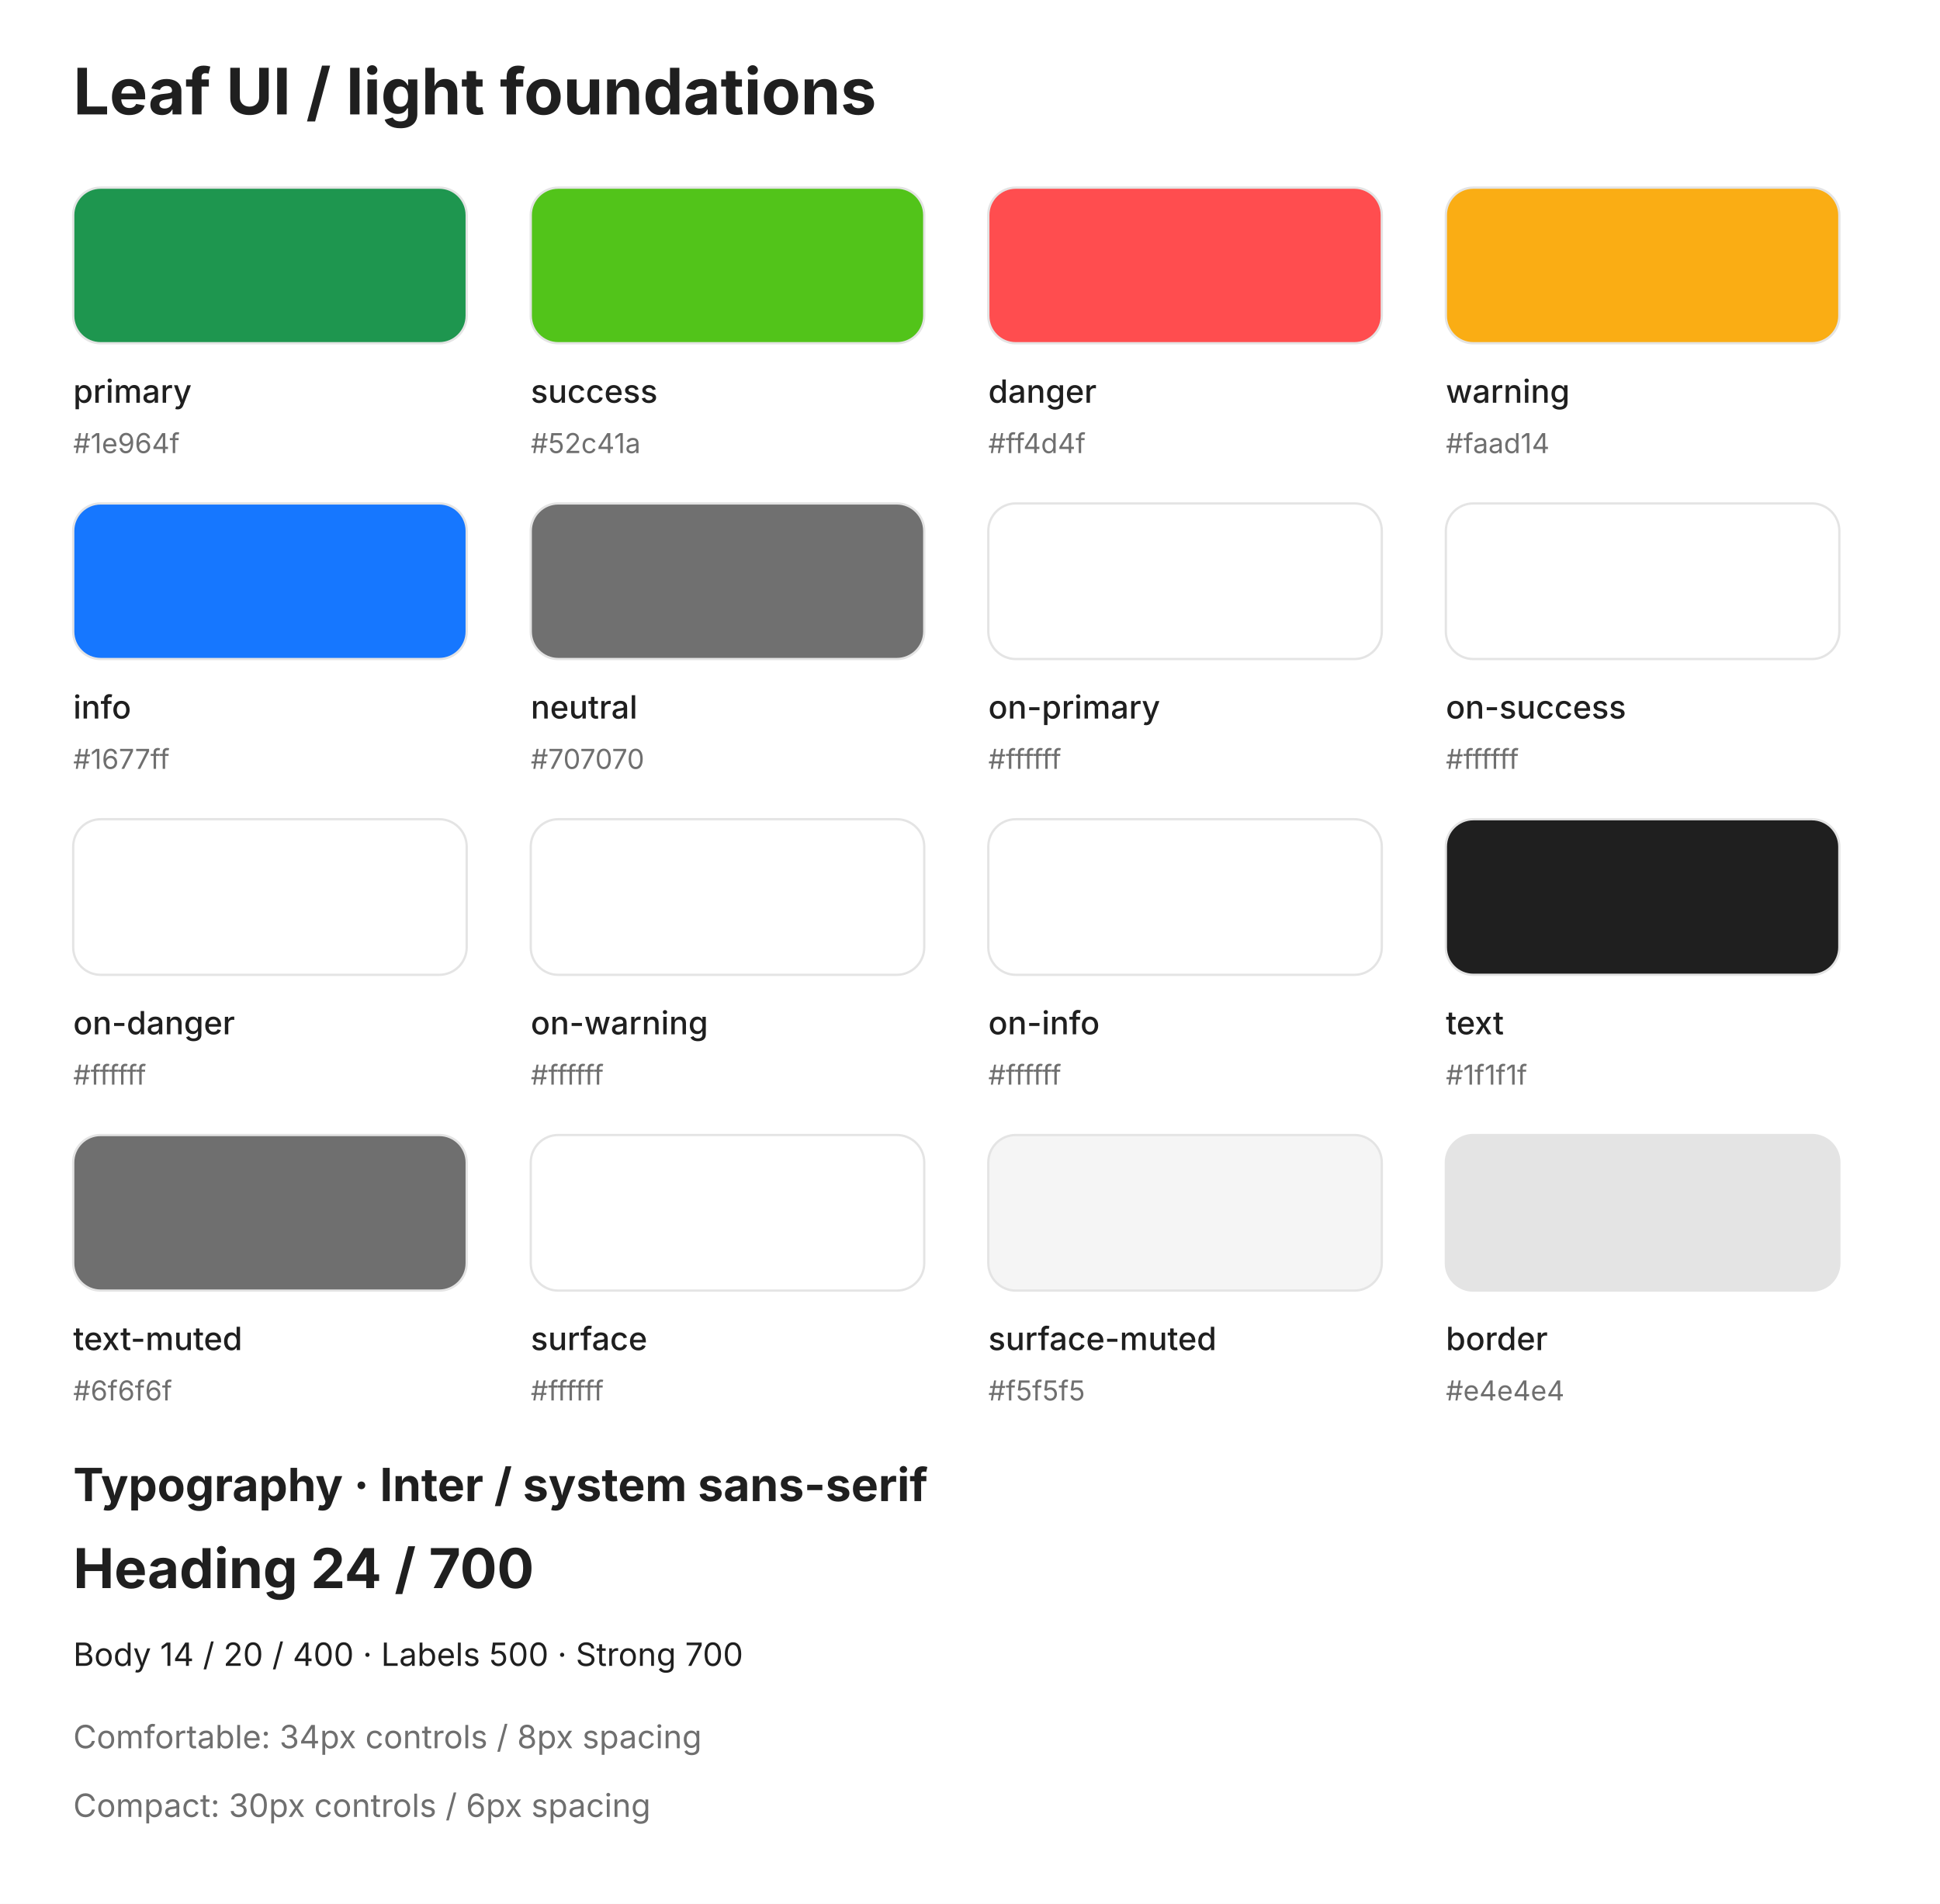
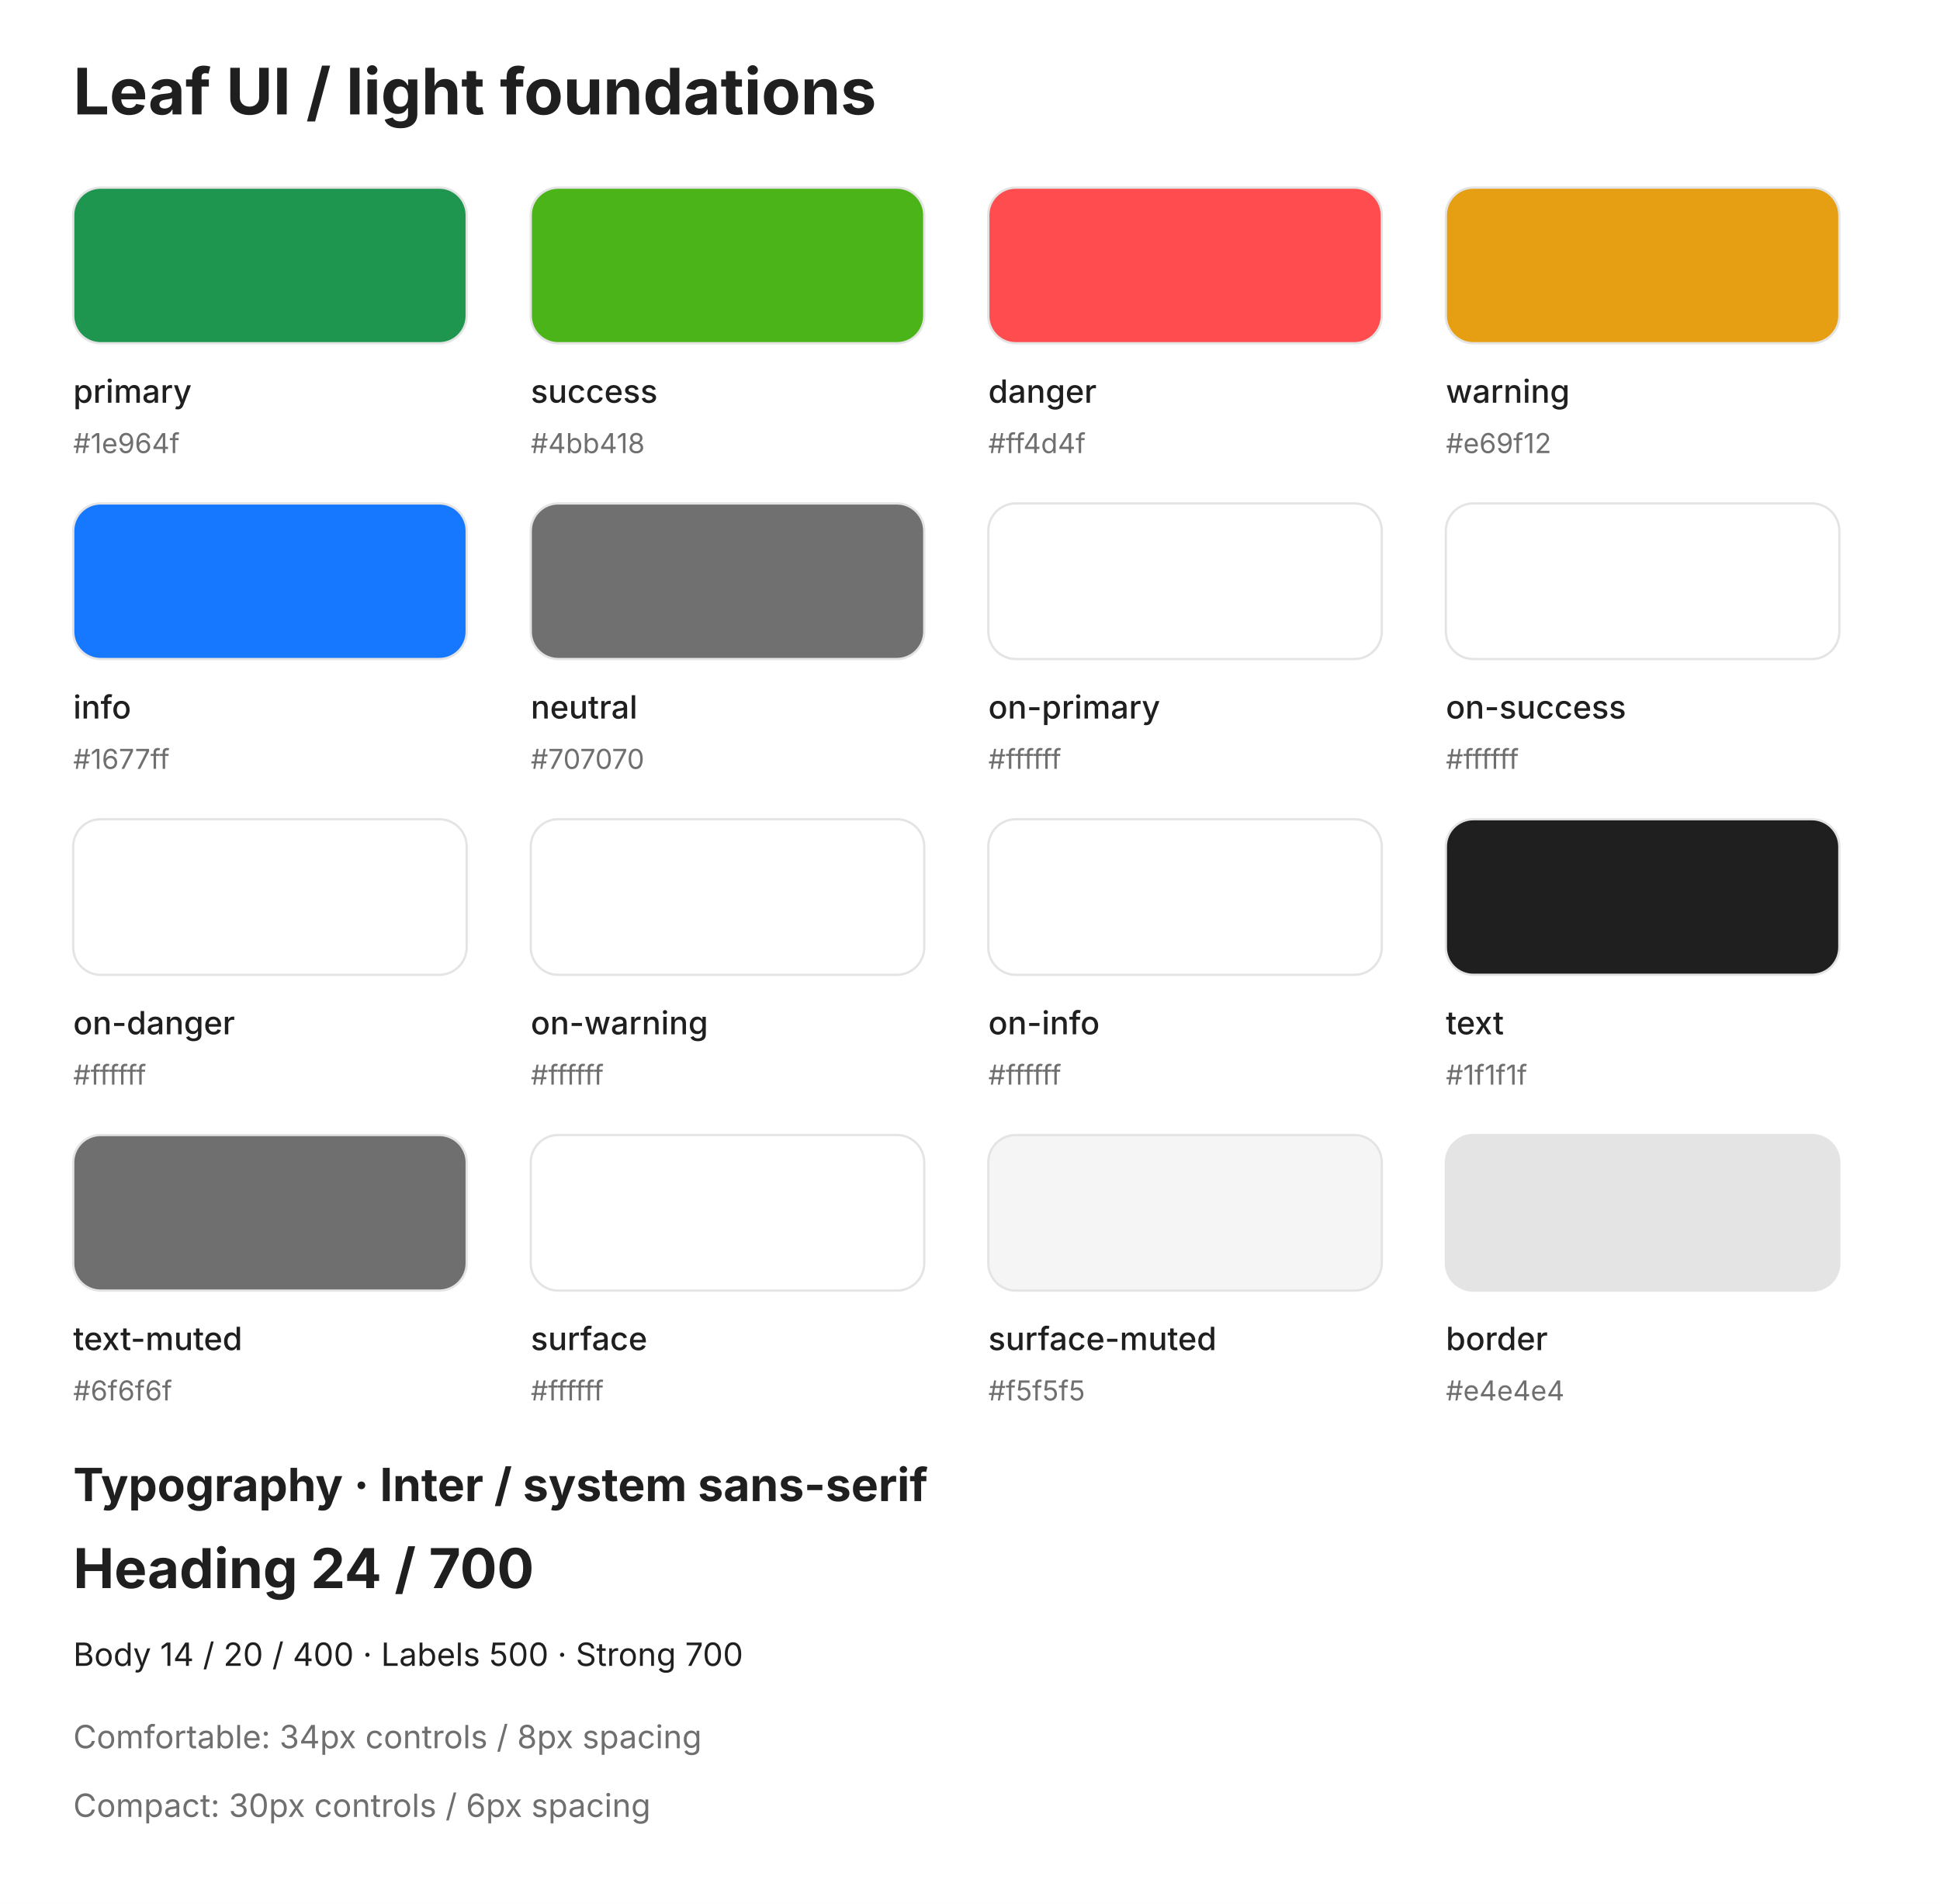
<svg xmlns="http://www.w3.org/2000/svg" width="848" height="832" viewBox="0 0 848 832" font-family="Inter, Arial, sans-serif">
  <rect x="0" y="0" width="848" height="832" rx="0" fill="#ffffff" stroke="none" />
  <text x="32" y="50" fill="#1f1f1f" font-size="28" font-weight="700">Leaf UI / light foundations</text>
  <g id="color-primary">
    <rect x="32" y="82" width="172" height="68" rx="12" fill="#1e964f" stroke="#e4e4e4" />
    <text x="32" y="176" fill="#1f1f1f" font-size="14" font-weight="500">primary</text>
    <text x="32" y="198" fill="#6f6f6f" font-size="12" font-weight="400">#1e964f</text>
  </g>
  <g id="color-success">
-     <rect x="232" y="82" width="172" height="68" rx="12" fill="#52c41a" stroke="#e4e4e4" />
+     <rect x="232" y="82" width="172" height="68" rx="12" fill="#4bb418" stroke="#e4e4e4" />
    <text x="232" y="176" fill="#1f1f1f" font-size="14" font-weight="500">success</text>
-     <text x="232" y="198" fill="#6f6f6f" font-size="12" font-weight="400">#52c41a</text>
+     <text x="232" y="198" fill="#6f6f6f" font-size="12" font-weight="400">#4bb418</text>
  </g>
  <g id="color-danger">
    <rect x="432" y="82" width="172" height="68" rx="12" fill="#ff4d4f" stroke="#e4e4e4" />
    <text x="432" y="176" fill="#1f1f1f" font-size="14" font-weight="500">danger</text>
    <text x="432" y="198" fill="#6f6f6f" font-size="12" font-weight="400">#ff4d4f</text>
  </g>
  <g id="color-warning">
-     <rect x="632" y="82" width="172" height="68" rx="12" fill="#faad14" stroke="#e4e4e4" />
+     <rect x="632" y="82" width="172" height="68" rx="12" fill="#e69f12" stroke="#e4e4e4" />
    <text x="632" y="176" fill="#1f1f1f" font-size="14" font-weight="500">warning</text>
-     <text x="632" y="198" fill="#6f6f6f" font-size="12" font-weight="400">#faad14</text>
+     <text x="632" y="198" fill="#6f6f6f" font-size="12" font-weight="400">#e69f12</text>
  </g>
  <g id="color-info">
    <rect x="32" y="220" width="172" height="68" rx="12" fill="#1677ff" stroke="#e4e4e4" />
    <text x="32" y="314" fill="#1f1f1f" font-size="14" font-weight="500">info</text>
    <text x="32" y="336" fill="#6f6f6f" font-size="12" font-weight="400">#1677ff</text>
  </g>
  <g id="color-neutral">
    <rect x="232" y="220" width="172" height="68" rx="12" fill="#707070" stroke="#e4e4e4" />
    <text x="232" y="314" fill="#1f1f1f" font-size="14" font-weight="500">neutral</text>
    <text x="232" y="336" fill="#6f6f6f" font-size="12" font-weight="400">#707070</text>
  </g>
  <g id="color-on-primary">
    <rect x="432" y="220" width="172" height="68" rx="12" fill="#ffffff" stroke="#e4e4e4" />
    <text x="432" y="314" fill="#1f1f1f" font-size="14" font-weight="500">on-primary</text>
    <text x="432" y="336" fill="#6f6f6f" font-size="12" font-weight="400">#ffffff</text>
  </g>
  <g id="color-on-success">
    <rect x="632" y="220" width="172" height="68" rx="12" fill="#ffffff" stroke="#e4e4e4" />
    <text x="632" y="314" fill="#1f1f1f" font-size="14" font-weight="500">on-success</text>
    <text x="632" y="336" fill="#6f6f6f" font-size="12" font-weight="400">#ffffff</text>
  </g>
  <g id="color-on-danger">
    <rect x="32" y="358" width="172" height="68" rx="12" fill="#ffffff" stroke="#e4e4e4" />
    <text x="32" y="452" fill="#1f1f1f" font-size="14" font-weight="500">on-danger</text>
    <text x="32" y="474" fill="#6f6f6f" font-size="12" font-weight="400">#ffffff</text>
  </g>
  <g id="color-on-warning">
    <rect x="232" y="358" width="172" height="68" rx="12" fill="#ffffff" stroke="#e4e4e4" />
    <text x="232" y="452" fill="#1f1f1f" font-size="14" font-weight="500">on-warning</text>
    <text x="232" y="474" fill="#6f6f6f" font-size="12" font-weight="400">#ffffff</text>
  </g>
  <g id="color-on-info">
    <rect x="432" y="358" width="172" height="68" rx="12" fill="#ffffff" stroke="#e4e4e4" />
    <text x="432" y="452" fill="#1f1f1f" font-size="14" font-weight="500">on-info</text>
    <text x="432" y="474" fill="#6f6f6f" font-size="12" font-weight="400">#ffffff</text>
  </g>
  <g id="color-text">
    <rect x="632" y="358" width="172" height="68" rx="12" fill="#1f1f1f" stroke="#e4e4e4" />
    <text x="632" y="452" fill="#1f1f1f" font-size="14" font-weight="500">text</text>
    <text x="632" y="474" fill="#6f6f6f" font-size="12" font-weight="400">#1f1f1f</text>
  </g>
  <g id="color-text-muted">
    <rect x="32" y="496" width="172" height="68" rx="12" fill="#6f6f6f" stroke="#e4e4e4" />
    <text x="32" y="590" fill="#1f1f1f" font-size="14" font-weight="500">text-muted</text>
    <text x="32" y="612" fill="#6f6f6f" font-size="12" font-weight="400">#6f6f6f</text>
  </g>
  <g id="color-surface">
    <rect x="232" y="496" width="172" height="68" rx="12" fill="#ffffff" stroke="#e4e4e4" />
    <text x="232" y="590" fill="#1f1f1f" font-size="14" font-weight="500">surface</text>
    <text x="232" y="612" fill="#6f6f6f" font-size="12" font-weight="400">#ffffff</text>
  </g>
  <g id="color-surface-muted">
    <rect x="432" y="496" width="172" height="68" rx="12" fill="#f5f5f5" stroke="#e4e4e4" />
    <text x="432" y="590" fill="#1f1f1f" font-size="14" font-weight="500">surface-muted</text>
    <text x="432" y="612" fill="#6f6f6f" font-size="12" font-weight="400">#f5f5f5</text>
  </g>
  <g id="color-border">
    <rect x="632" y="496" width="172" height="68" rx="12" fill="#e4e4e4" stroke="#e4e4e4" />
    <text x="632" y="590" fill="#1f1f1f" font-size="14" font-weight="500">border</text>
    <text x="632" y="612" fill="#6f6f6f" font-size="12" font-weight="400">#e4e4e4</text>
  </g>
  <text x="32" y="656" fill="#1f1f1f" font-size="20" font-weight="700">Typography · Inter / system sans-serif</text>
  <text x="32" y="694" fill="#1f1f1f" font-size="24" font-weight="700">Heading 24 / 700</text>
  <text x="32" y="728" fill="#1f1f1f" font-size="14" font-weight="400">Body 14 / 20 / 400 · Labels 500 · Strong 700</text>
  <text x="32" y="764" fill="#6f6f6f" font-size="14" font-weight="400">Comfortable: 34px controls / 8px spacing</text>
  <text x="32" y="794" fill="#6f6f6f" font-size="14" font-weight="400">Compact: 30px controls / 6px spacing</text>
</svg>
